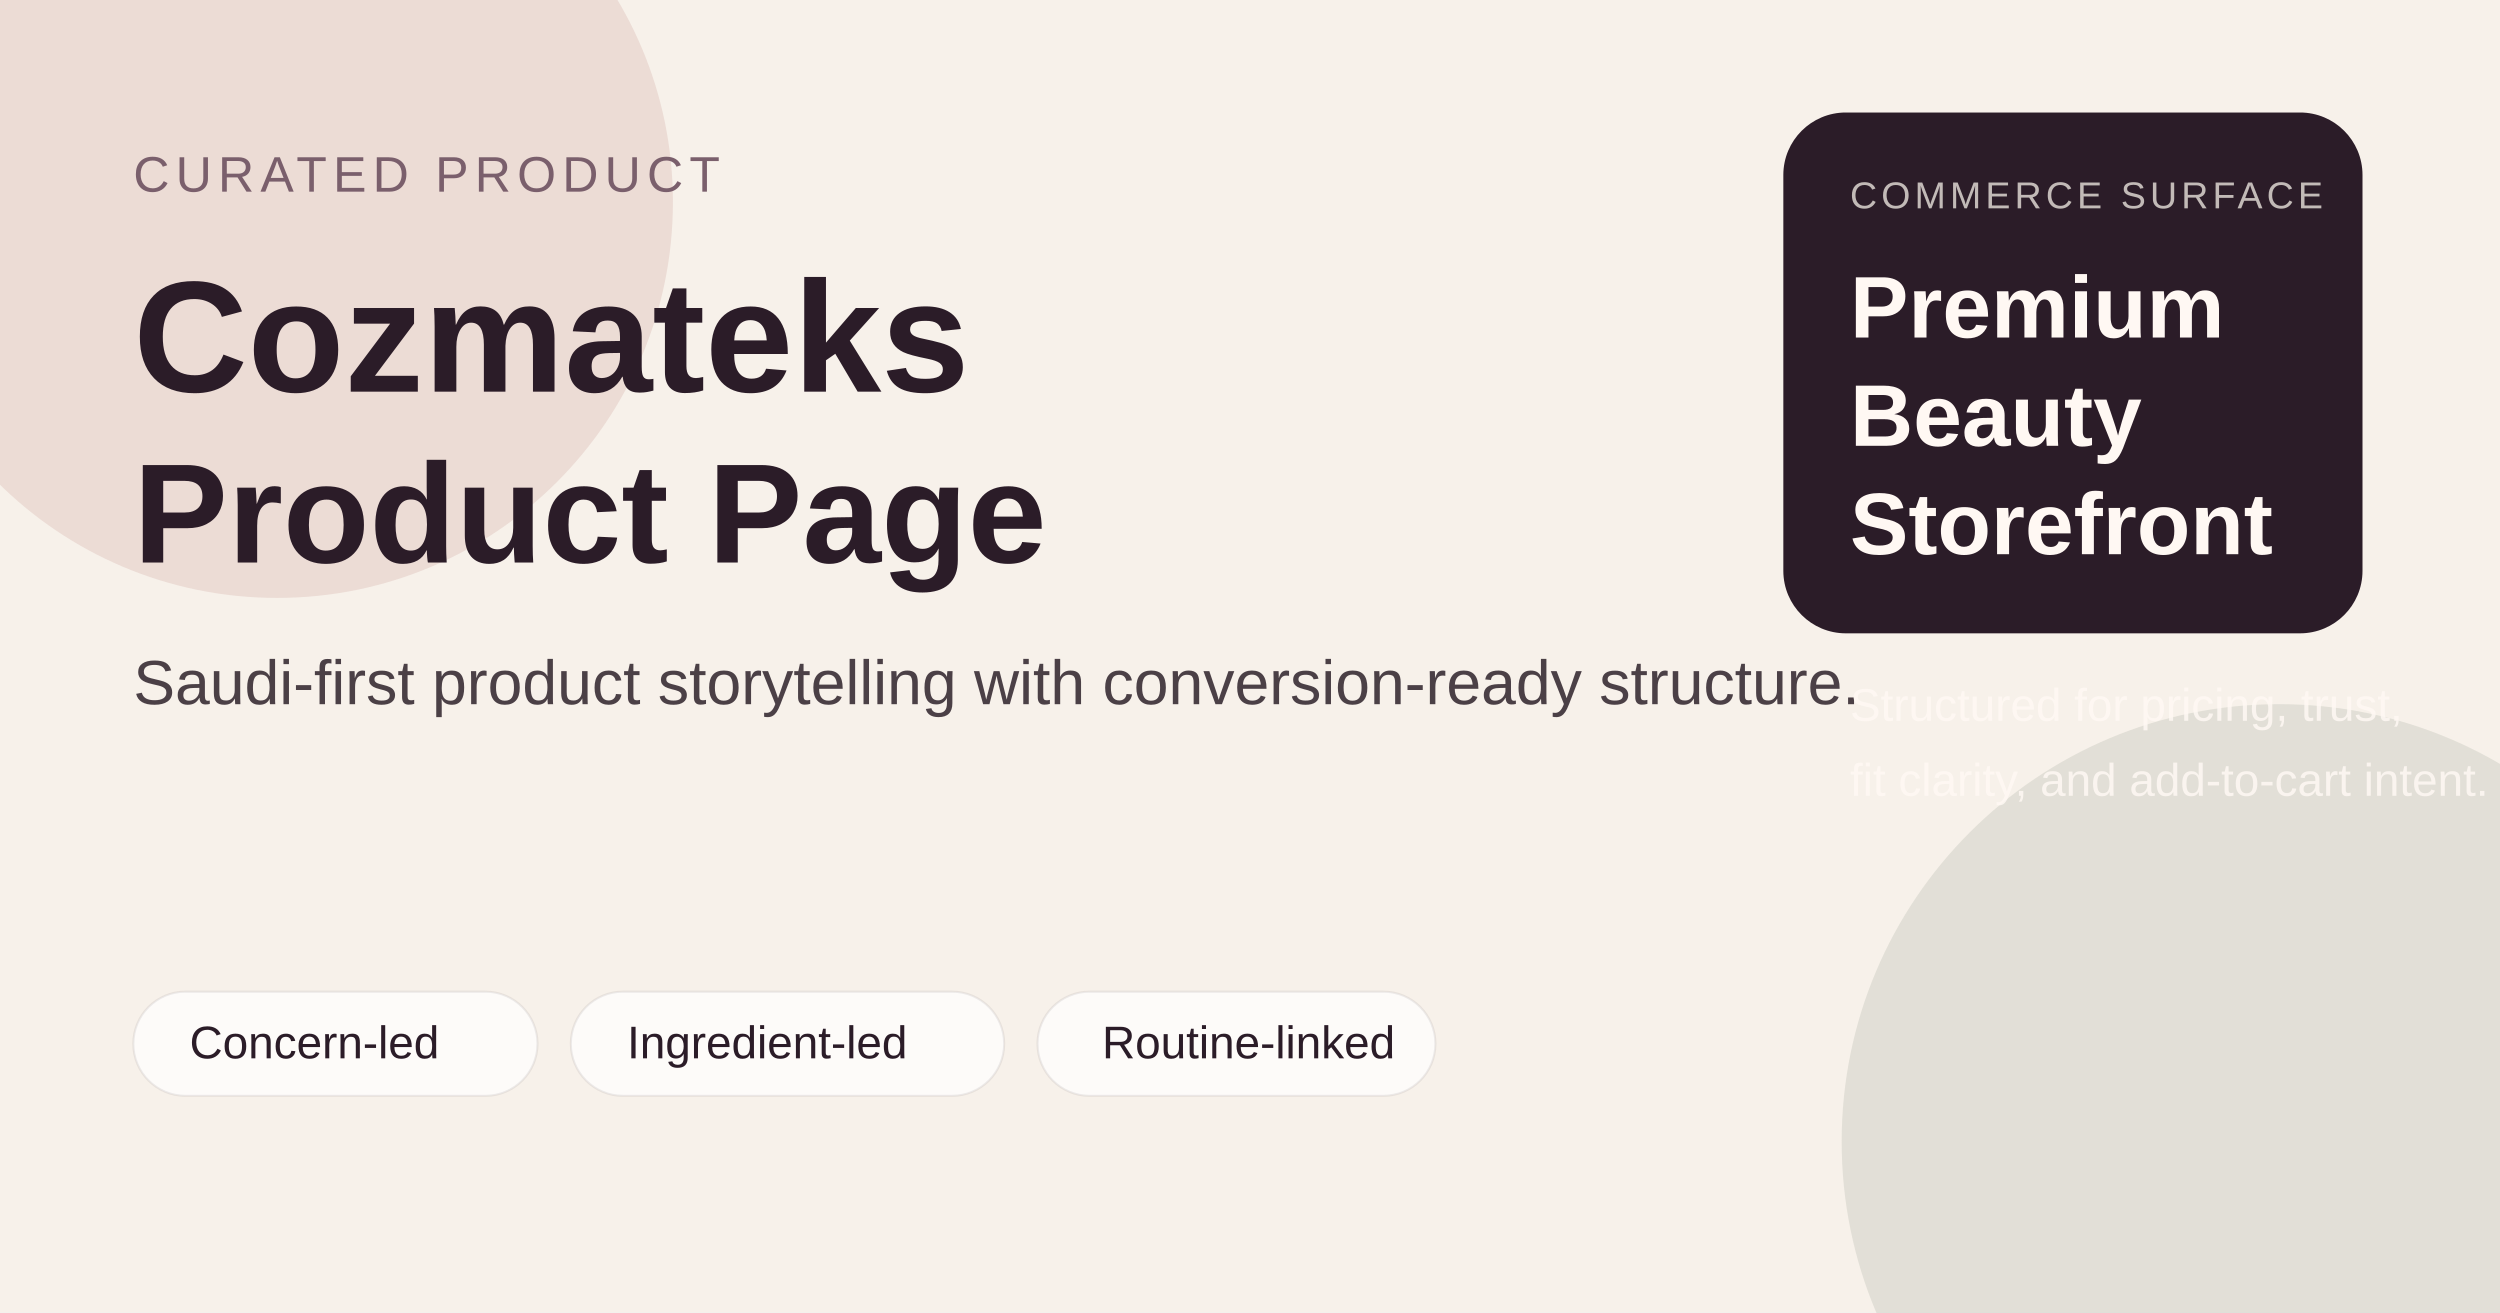
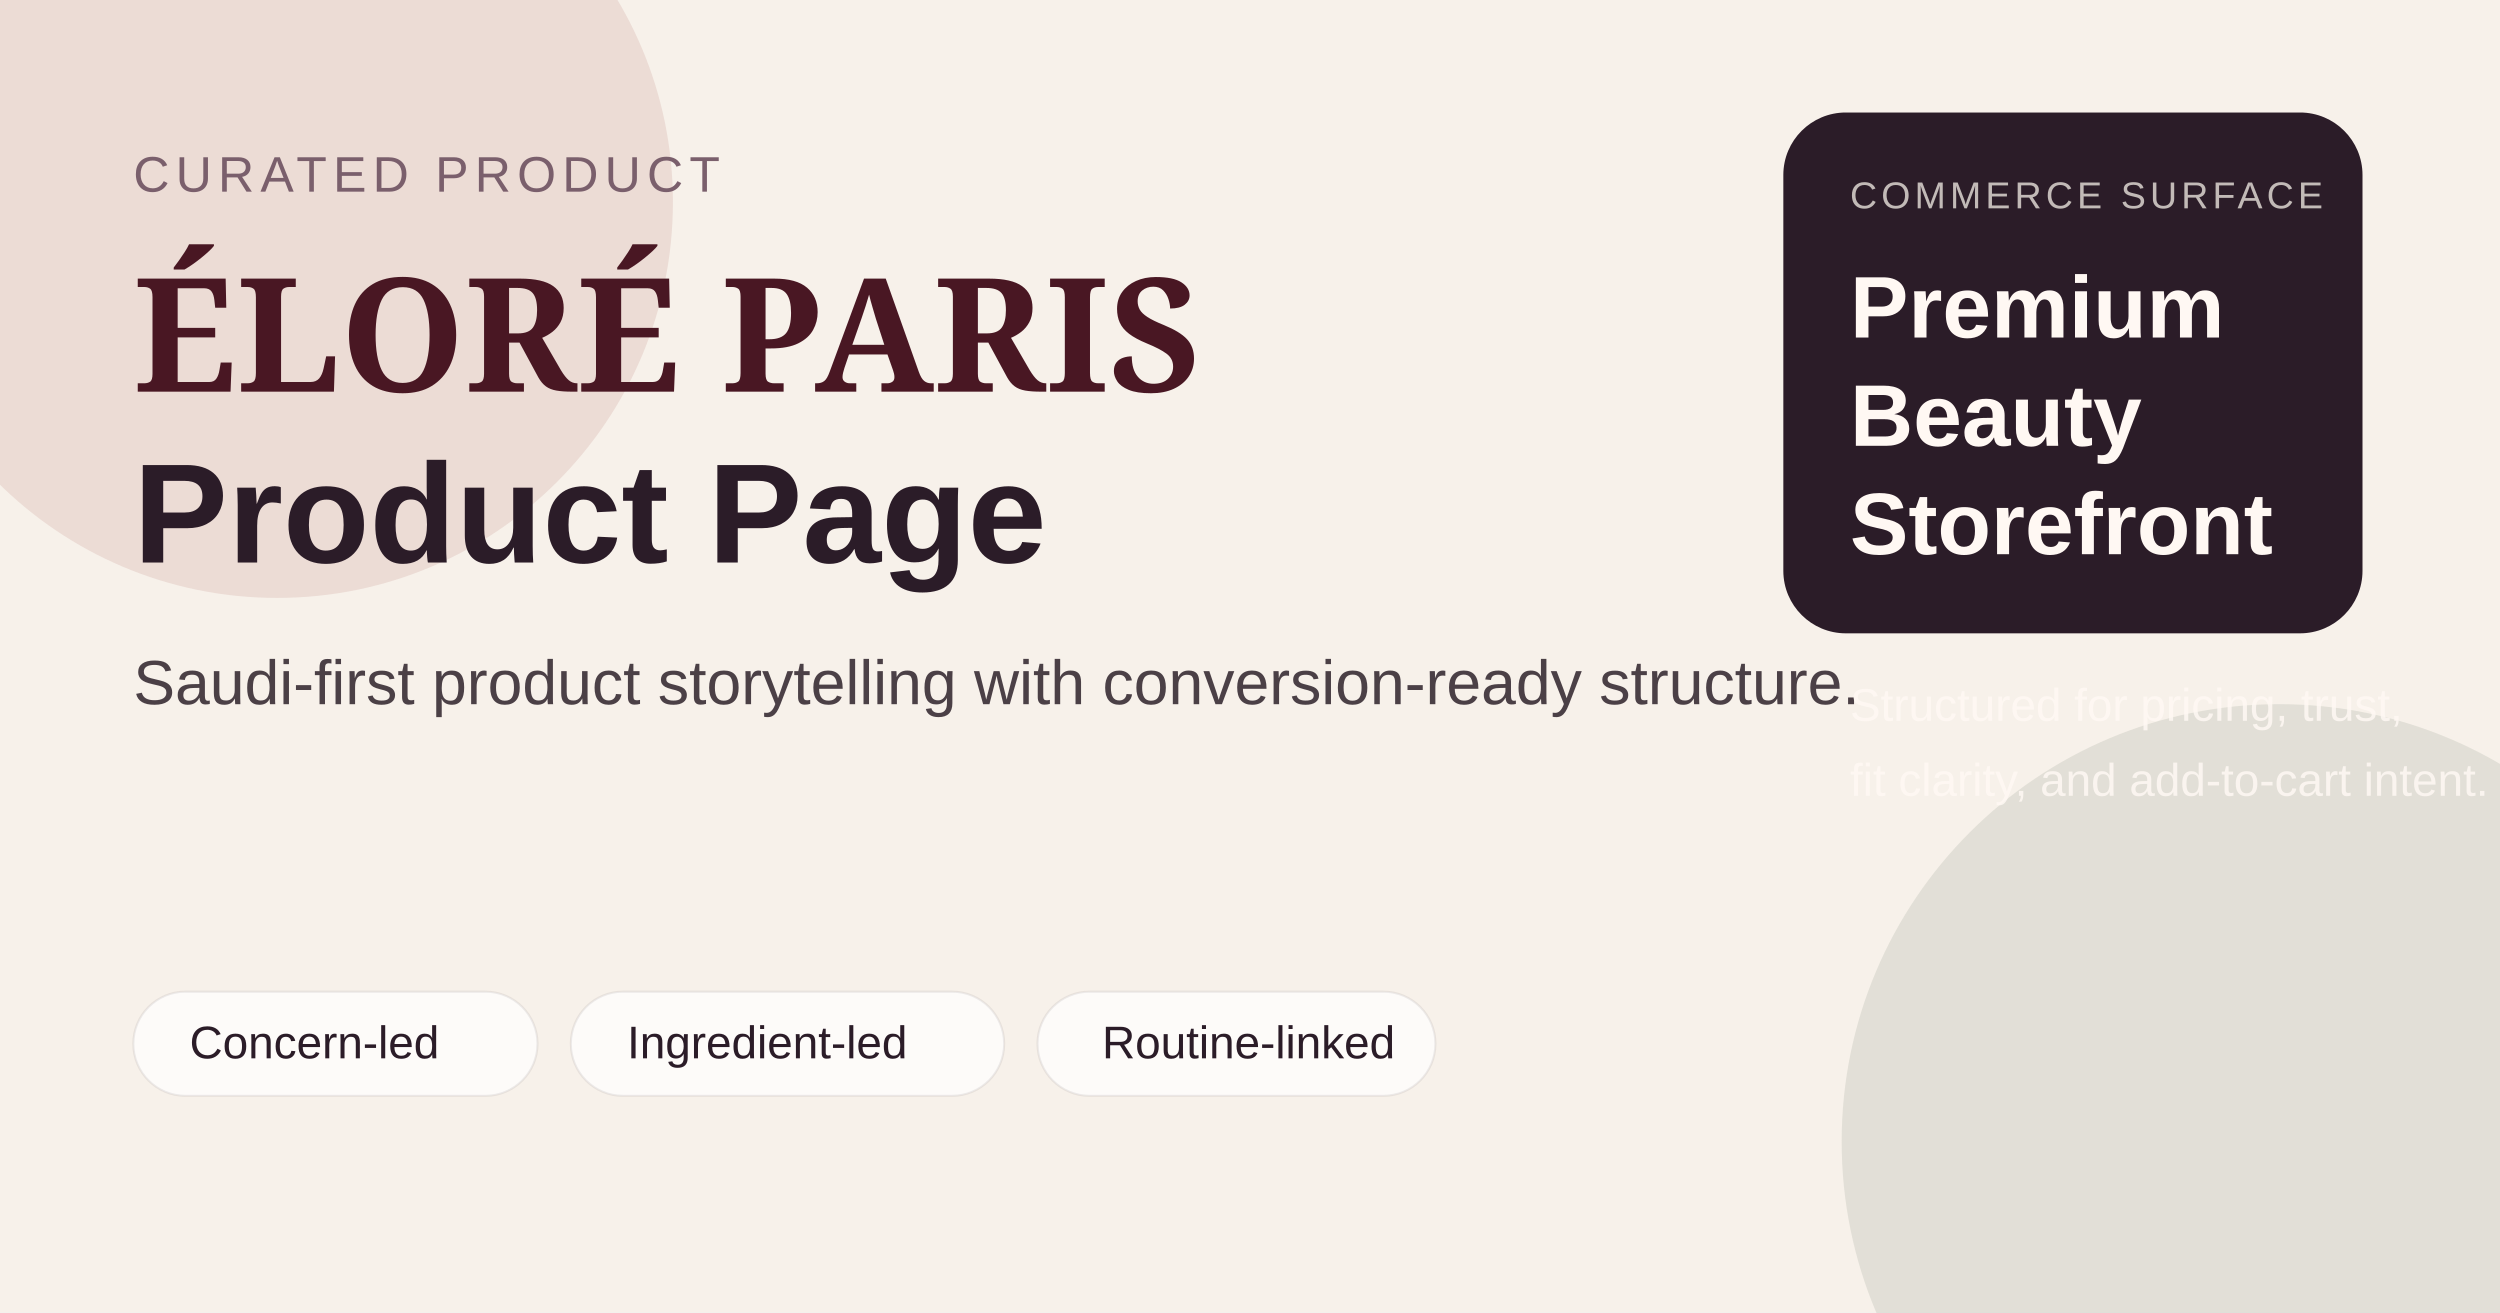
<svg xmlns="http://www.w3.org/2000/svg" width="1200" height="630" viewBox="0 0 1200 630" fill="none">
  <rect width="1200" height="630" fill="#F7F1EA" />
  <circle cx="133" cy="97" r="190" fill="#D8B5AE" fill-opacity="0.34" />
  <circle cx="1094" cy="548" r="210" fill="#97A095" fill-opacity="0.22" />
  <rect x="856" y="54" width="278" height="250" rx="30" fill="#2B1C28" />
  <text x="64" y="92" fill="#7A5F6C" font-family="Arial, sans-serif" font-size="24" letter-spacing="3">CURATED PRODUCT</text>
-   <text x="64" y="188" fill="#2B1C28" font-family="Arial, sans-serif" font-size="76" font-weight="700">Cozmateks</text>
+   <text x="64" y="188" fill="#491723" font-family="serif" font-size="76" font-weight="700">ÉLORÉ PARIS</text>
  <text x="64" y="270" fill="#2B1C28" font-family="Arial, sans-serif" font-size="68" font-weight="700">Product Page</text>
  <text x="64" y="338" fill="#4B4046" font-family="Arial, sans-serif" font-size="30">Saudi-first product storytelling with conversion-ready structure.</text>
  <rect x="64" y="476" width="194" height="50" rx="25" fill="white" fill-opacity="0.72" stroke="#2B1C2814" />
  <rect x="274" y="476" width="208" height="50" rx="25" fill="white" fill-opacity="0.72" stroke="#2B1C2814" />
  <rect x="498" y="476" width="191" height="50" rx="25" fill="white" fill-opacity="0.72" stroke="#2B1C2814" />
  <text x="91" y="508" fill="#2B1C28" font-family="Arial, sans-serif" font-size="22">Concern-led</text>
  <text x="301" y="508" fill="#2B1C28" font-family="Arial, sans-serif" font-size="22">Ingredient-led</text>
  <text x="529" y="508" fill="#2B1C28" font-family="Arial, sans-serif" font-size="22">Routine-linked</text>
  <text x="888" y="100" fill="#F7F1EA" fill-opacity="0.74" font-family="Arial, sans-serif" font-size="18" letter-spacing="2">COMMERCE SURFACE</text>
  <text x="888" y="162" fill="#FFF8F3" font-family="Arial, sans-serif" font-size="42" font-weight="700">Premium</text>
  <text x="888" y="214" fill="#FFF8F3" font-family="Arial, sans-serif" font-size="42" font-weight="700">Beauty</text>
  <text x="888" y="266" fill="#FFF8F3" font-family="Arial, sans-serif" font-size="42" font-weight="700">Storefront</text>
  <text x="888" y="346" fill="#FFF8F3" fill-opacity="0.82" font-family="Arial, sans-serif" font-size="22">Structured for pricing, trust,</text>
  <text x="888" y="382" fill="#FFF8F3" fill-opacity="0.82" font-family="Arial, sans-serif" font-size="22">fit clarity, and add-to-cart intent.</text>
</svg>
